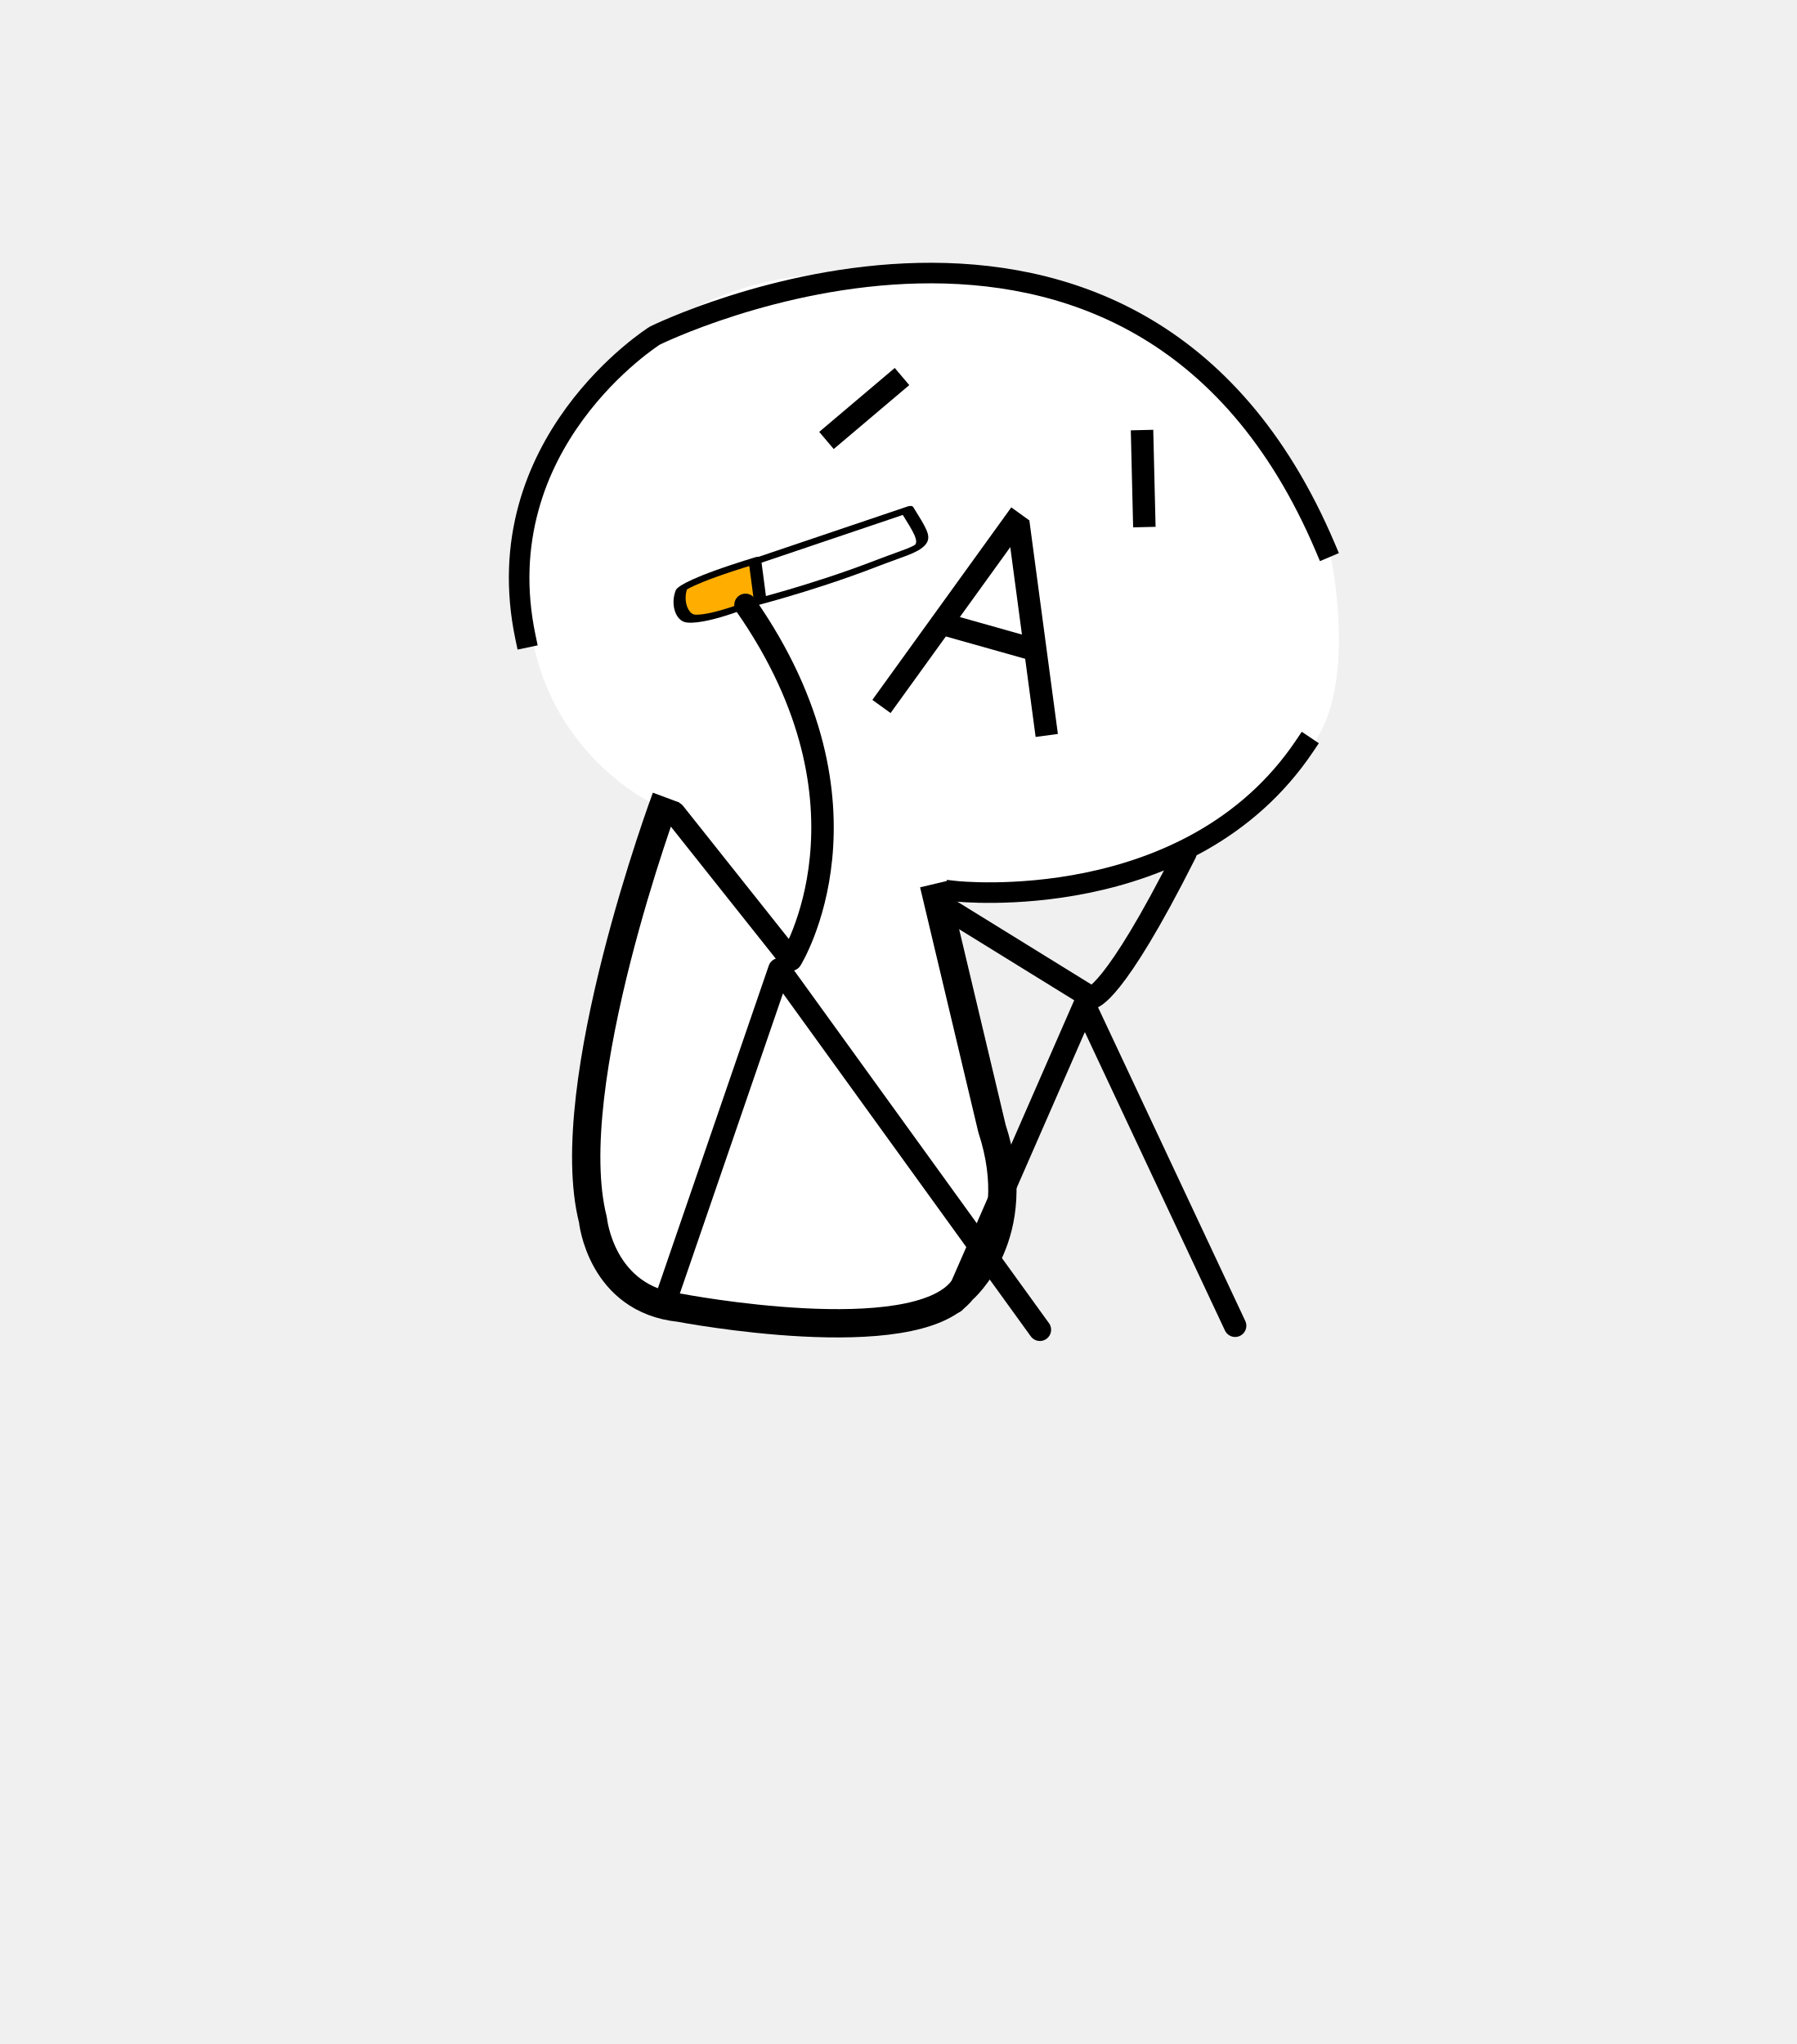
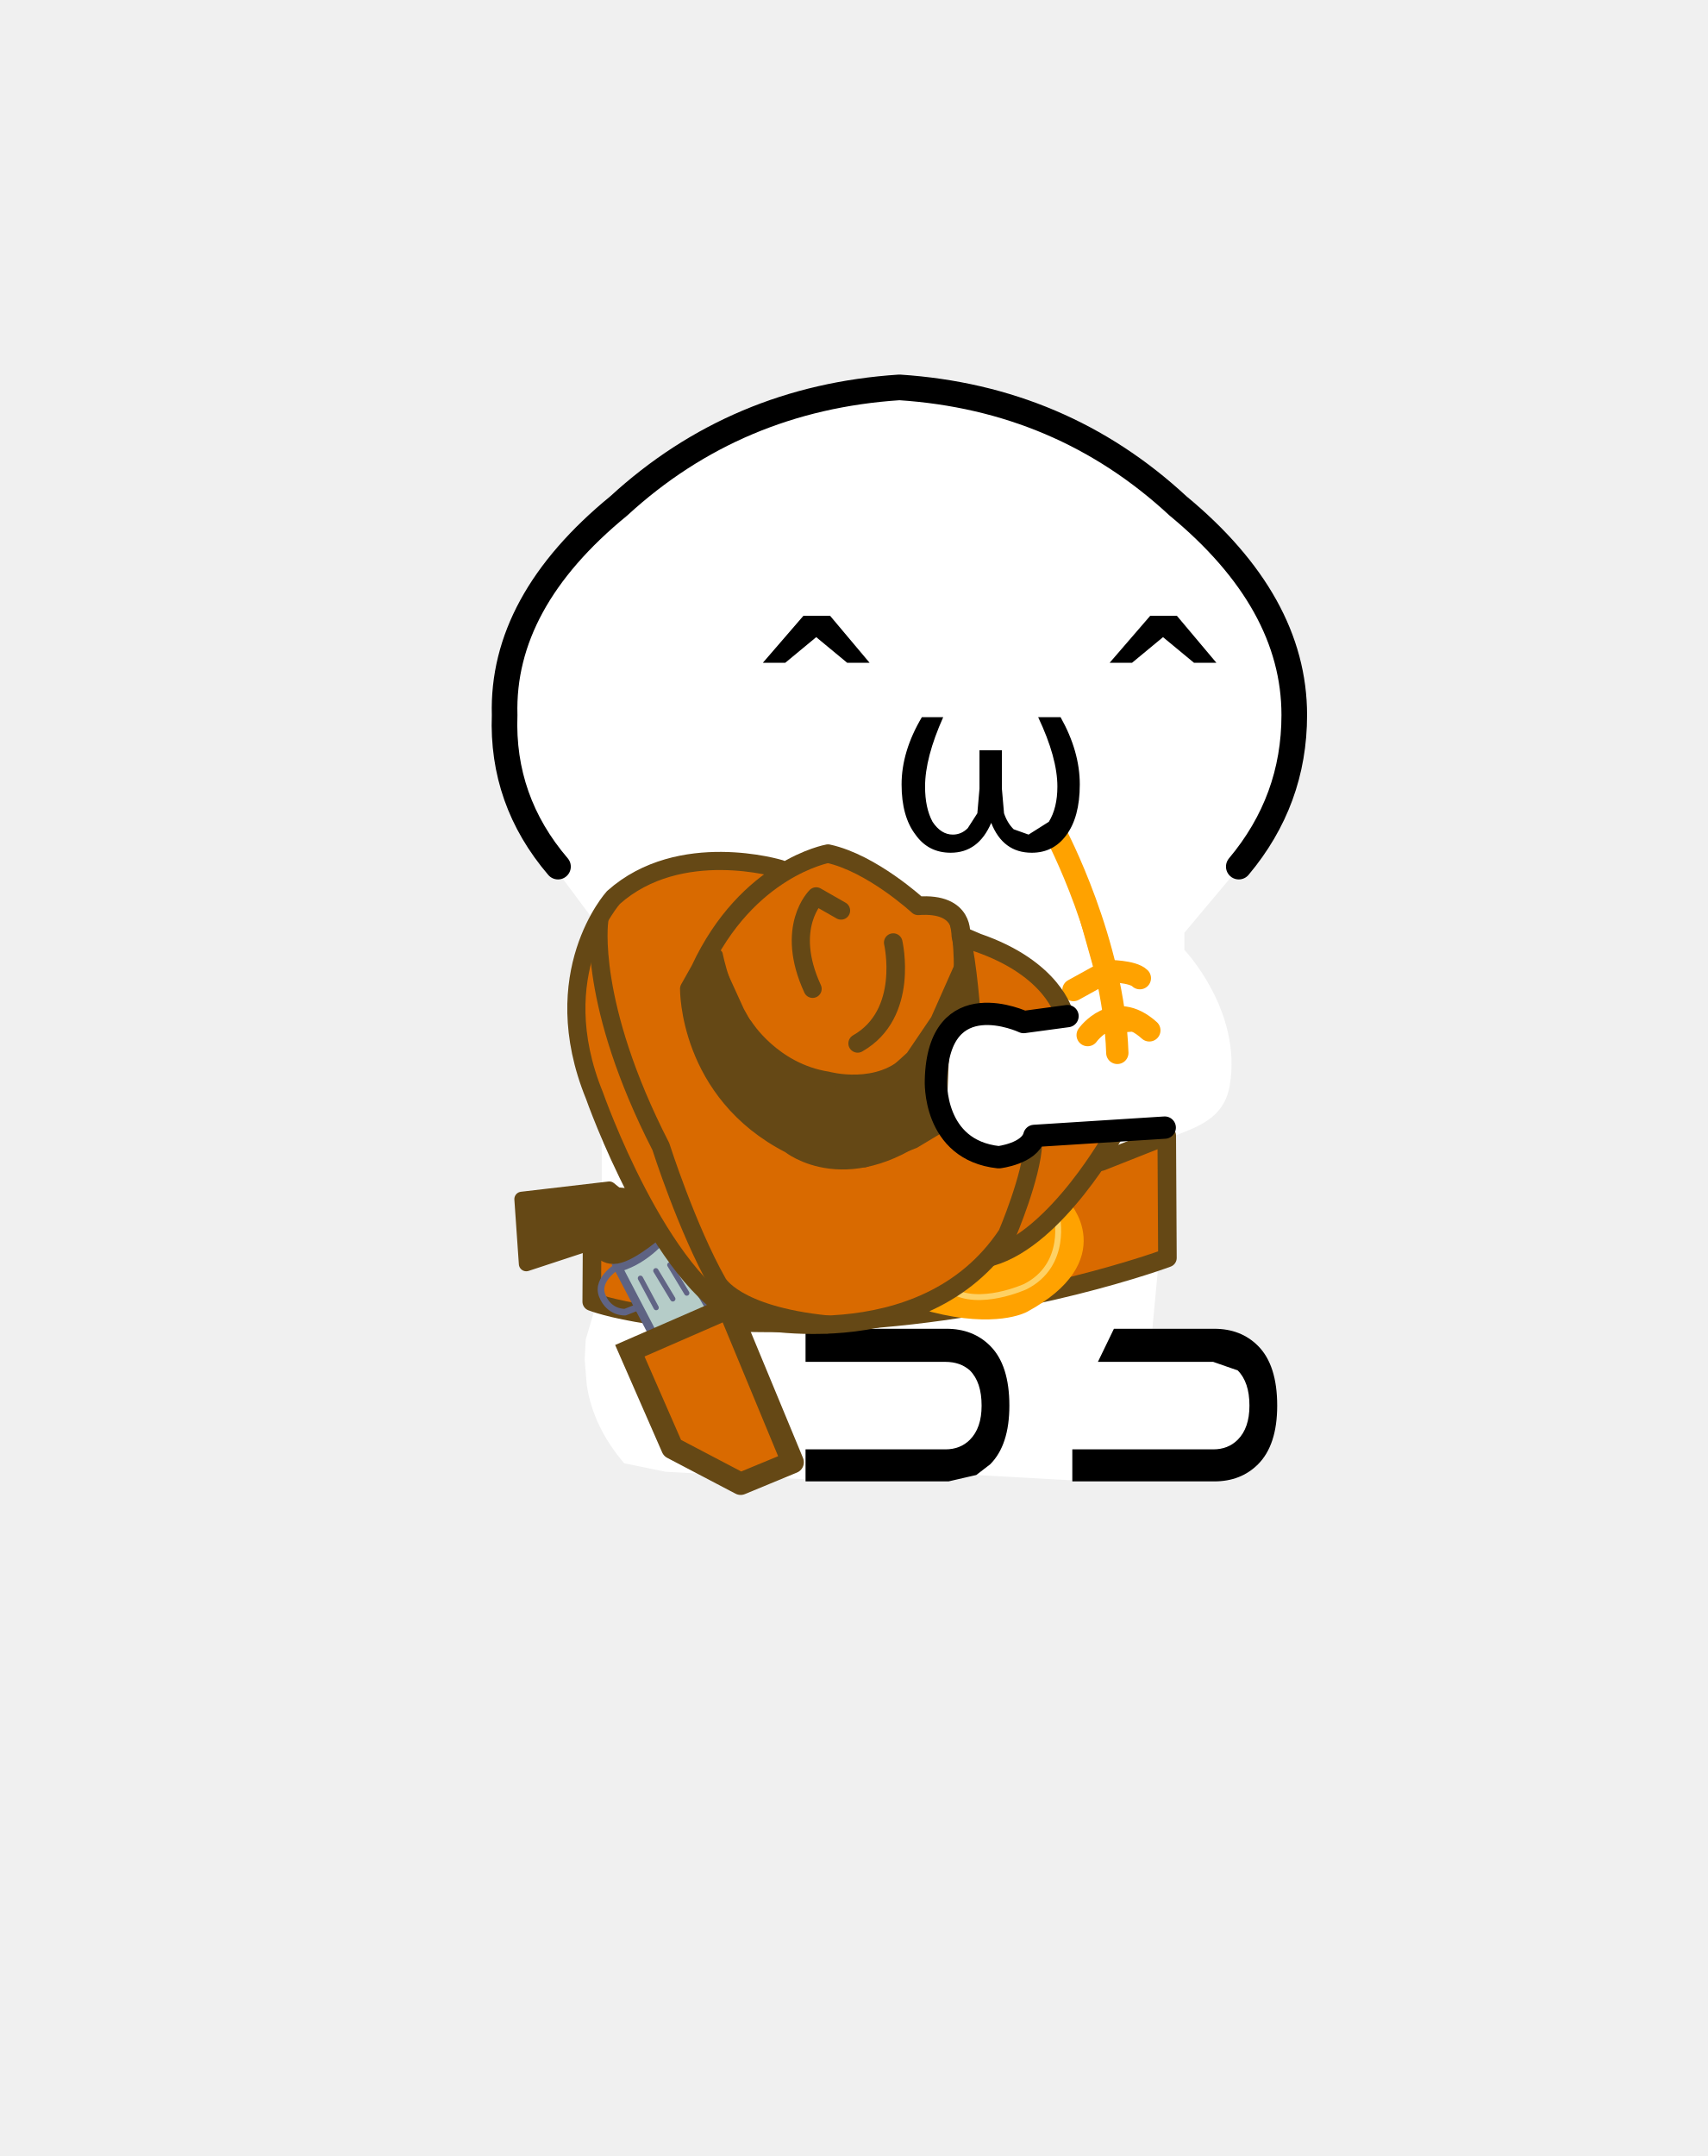
- <svg xmlns="http://www.w3.org/2000/svg" xmlns:xlink="http://www.w3.org/1999/xlink" height="182" width="160" version="1.1" id="svg893">
-   <defs id="defs883">
-     <path d="M.7-.3l1.85 2.2H1.5L.05.7-1.4 1.9h-1.05l1.9-2.2H.7" fill-rule="evenodd" transform="translate(2.45 .3)" id="a" />
-     <use height="2.2" width="5" xlink:href="#a" id="c" />
+ <svg xmlns="http://www.w3.org/2000/svg" xmlns:xlink="http://www.w3.org/1999/xlink" height="202" width="160" version="1.1" id="svg4030">
+   <defs id="defs4020">
+     <path d="M 0.7,-0.3 2.55,1.9 H 1.5 L 0.05,0.7 -1.4,1.9 h -1.05 l 1.9,-2.2 H 0.7" fill-rule="evenodd" transform="translate(2.45,0.3)" id="a" />
+     <use height="2.2" width="5" xlink:href="#a" id="c" x="0" y="0" />
    <g id="b">
-       <path d="M-15.5-41.55q-2.65-3.1-2.5-7.1-.15-5.3 5.35-9.8Q-7.15-63.5.5-64q7.6.5 13.05 5.55 5.45 4.5 5.45 9.8 0 4-2.6 7.1h.1-.05l-2.6 3.1v.8l-.2-.95-.8.05.65 9.65h.15l.25.75.2.5.2.4-.15.45-.3.75-.2.35-.9.7h-.05l-.05 1.5h.05l-.05.5h-.05l-.05.45h.05l-.25 2.65h-1.8l-.75 1.55h5.4l1.15.4q.55.55.55 1.65 0 1.05-.55 1.6-.45.45-1.15.45H8.6v1.45l-4.5-.25.65-.5q.9-.9.9-2.75 0-1.9-.9-2.8-.8-.8-2.05-.8h-6.6v1.55h6.55q.7 0 1.15.4.55.55.55 1.65 0 1.05-.55 1.6-.45.45-1.15.45H-3.9v1.4l-6.55-.35-1.95-.4q-1.45-1.7-1.75-3.65l-.1-1.2.05-.95.55-1.85h.1v-.55l.15-.15V-24q.75.6 1.55.55l.25-.05q1.9.5 3-.85.4.2.2-.15 1-.75 1.25-2.4-.05-.7-.45-2l.45-6.3-1.35-.1-.5 6.45.15.05v.05h.05l.4 1.4q.15 1.45-.95 1.9-.55.9-2.1.6h-.5q-.6-.2-1.3-.85l-.2-.35v-2.1l.25-.75h.1l.7-9.65-.85-.05-.4-.05v-.15l-2.05-2.75h.2M-13.8-22l.05.1-.05-.1m3.75-6.45l-.05-.05v.05h.05" fill="#fff" fill-rule="evenodd" transform="translate(18.6 64.6)" id="path874" />
-       <path d="M13.85-37.65L14.5-34l.15 1.95.05-.05v.1l.2 2.65v.35h-.1v.1q.25.7.6 1.1-.05.25.15.3.3 1.6-.6 2.45l-.15.2q-.15-.05-.2.1l-.25.25-.55.5q-.55.4-1.1.5h-.05l.05-1.5h.05l.9-.7.2-.35.3-.75.15-.45-.2-.4-.2-.5-.25-.75h-.15l-.65-9.65.8-.05.2.95m-1.5 17.75h2.9q1.25 0 2.05.8.9.9.9 2.8 0 1.85-.9 2.75-.8.8-2.05.8H8.6v-1.5h6.6q.7 0 1.15-.45.55-.55.55-1.6 0-1.1-.55-1.65l-1.15-.4H9.8l.75-1.55h1.8M4.1-13.05l-1.3.3h-6.7v-1.5h6.55q.7 0 1.15-.45.55-.55.55-1.6 0-1.1-.55-1.65-.45-.4-1.15-.4H-3.9v-1.55h6.6q1.25 0 2.05.8.9.9.9 2.8 0 1.85-.9 2.75l-.65.5M-13.4-24l-.55-.5-.2-.25-.2-.1-.2-.2q-.9-.85-.55-2.45.15-.05.15-.3l.55-1.1.05-.1h-.1l-.05-.35h.05l.2-2.65v-.1l.05.05.1-1.95.85-4.6.85.05-.7 9.65h-.1l-.25.75-.25.5-.15.4.15.45.25.75.2.35q.7.65 1.3.85h.5q1.55.3 2.1-.6 1.1-.45.95-1.9l-.4-1.4h-.05v-.05l-.15-.05.5-6.45 1.35.1-.45 6.3q.4 1.3.45 2-.25 1.65-1.25 2.4.2.35-.2.15-1.1 1.35-3 .85l-.25.05q-.8.05-1.55-.55" fill-rule="evenodd" transform="translate(18.6 64.6)" id="path876" />
-       <path d="M3.1 23.05q-2.65-3.1-2.5-7.1-.15-5.3 5.35-9.8Q11.45 1.1 19.1.6q7.6.5 13.05 5.55 5.45 4.5 5.45 9.8 0 4-2.6 7.1" fill="none" stroke="#000" stroke-linecap="round" stroke-linejoin="round" stroke-width="1.2" id="path878" />
-       <path d="M5.4-44.05q.15.45.45.75l.7.25.95-.6q.4-.65.4-1.65 0-1.35-.9-3.25h1.05q.9 1.6.9 3.15 0 1.55-.65 2.4-.6.8-1.6.8-1.35 0-1.9-1.4-.6 1.4-1.9 1.4-1.05 0-1.65-.85Q.6-43.9.6-45.4q0-1.55.95-3.15h1q-.85 1.9-.85 3.25 0 1 .35 1.65.4.6.95.6.4 0 .7-.3l.45-.7.1-1.15V-47H5.3v1.8l.1 1.15" fill-rule="evenodd" transform="translate(18.6 64.6)" id="path880" />
+       <path d="m -15.5,-41.55 q -2.65,-3.1 -2.5,-7.1 -0.15,-5.3 5.35,-9.8 5.5,-5.05 13.15,-5.55 7.6,0.5 13.05,5.55 5.45,4.5 5.45,9.8 0,4 -2.6,7.1 h 0.1 -0.05 l -2.6,3.1 v 0.8 l -0.2,-0.95 -0.8,0.05 0.65,9.65 h 0.15 l 0.25,0.75 0.2,0.5 0.2,0.4 -0.15,0.45 -0.3,0.75 -0.2,0.35 -0.9,0.7 H 12.7 l -0.05,1.5 H 12.7 L 12.65,-23 H 12.6 l -0.05,0.45 h 0.05 l -0.25,2.65 h -1.8 l -0.75,1.55 h 5.4 l 1.15,0.4 q 0.55,0.55 0.55,1.65 0,1.05 -0.55,1.6 -0.45,0.45 -1.15,0.45 H 8.6 v 1.45 l -4.5,-0.25 0.65,-0.5 q 0.9,-0.9 0.9,-2.75 0,-1.9 -0.9,-2.8 -0.8,-0.8 -2.05,-0.8 h -6.6 v 1.55 h 6.55 q 0.7,0 1.15,0.4 0.55,0.55 0.55,1.65 0,1.05 -0.55,1.6 -0.45,0.45 -1.15,0.45 H -3.9 v 1.4 l -6.55,-0.35 -1.95,-0.4 q -1.45,-1.7 -1.75,-3.65 l -0.1,-1.2 0.05,-0.95 0.55,-1.85 h 0.1 v -0.55 l 0.15,-0.15 V -24 q 0.75,0.6 1.55,0.55 l 0.25,-0.05 q 1.9,0.5 3,-0.85 0.4,0.2 0.2,-0.15 1,-0.75 1.25,-2.4 -0.05,-0.7 -0.45,-2 l 0.45,-6.3 -1.35,-0.1 -0.5,6.45 0.15,0.05 v 0.05 h 0.05 l 0.4,1.4 q 0.15,1.45 -0.95,1.9 -0.55,0.9 -2.1,0.6 h -0.5 q -0.6,-0.2 -1.3,-0.85 l -0.2,-0.35 v -2.1 l 0.25,-0.75 h 0.1 l 0.7,-9.65 -0.85,-0.05 -0.4,-0.05 v -0.15 l -2.05,-2.75 h 0.2 m 1.7,19.55 0.05,0.1 -0.05,-0.1 m 3.75,-6.45 -0.05,-0.05 v 0.05 h 0.05" fill="#ffffff" fill-rule="evenodd" transform="translate(18.6,64.6)" id="path4011" />
+       <path d="m 13.85,-37.65 0.65,3.65 0.15,1.95 0.05,-0.05 v 0.1 l 0.2,2.65 V -29 h -0.1 v 0.1 q 0.25,0.7 0.6,1.1 -0.05,0.25 0.15,0.3 0.3,1.6 -0.6,2.45 l -0.15,0.2 q -0.15,-0.05 -0.2,0.1 l -0.25,0.25 -0.55,0.5 q -0.55,0.4 -1.1,0.5 H 12.65 L 12.7,-25 h 0.05 l 0.9,-0.7 0.2,-0.35 0.3,-0.75 0.15,-0.45 -0.2,-0.4 -0.2,-0.5 -0.25,-0.75 H 13.5 l -0.65,-9.65 0.8,-0.05 0.2,0.95 m -1.5,17.75 h 2.9 q 1.25,0 2.05,0.8 0.9,0.9 0.9,2.8 0,1.85 -0.9,2.75 -0.8,0.8 -2.05,0.8 H 8.6 v -1.5 h 6.6 q 0.7,0 1.15,-0.45 0.55,-0.55 0.55,-1.6 0,-1.1 -0.55,-1.65 l -1.15,-0.4 H 9.8 l 0.75,-1.55 h 1.8 m -8.25,6.85 -1.3,0.3 h -6.7 v -1.5 h 6.55 q 0.7,0 1.15,-0.45 0.55,-0.55 0.55,-1.6 0,-1.1 -0.55,-1.65 -0.45,-0.4 -1.15,-0.4 H -3.9 v -1.55 h 6.6 q 1.25,0 2.05,0.8 0.9,0.9 0.9,2.8 0,1.85 -0.9,2.75 l -0.65,0.5 M -13.4,-24 l -0.55,-0.5 -0.2,-0.25 -0.2,-0.1 -0.2,-0.2 q -0.9,-0.85 -0.55,-2.45 0.15,-0.05 0.15,-0.3 l 0.55,-1.1 0.05,-0.1 h -0.1 l -0.05,-0.35 h 0.05 l 0.2,-2.65 v -0.1 l 0.05,0.05 0.1,-1.95 0.85,-4.6 0.85,0.05 -0.7,9.65 h -0.1 l -0.25,0.75 -0.25,0.5 -0.15,0.4 0.15,0.45 0.25,0.75 0.2,0.35 q 0.7,0.65 1.3,0.85 h 0.5 q 1.55,0.3 2.1,-0.6 1.1,-0.45 0.95,-1.9 l -0.4,-1.4 h -0.05 v -0.05 l -0.15,-0.05 0.5,-6.45 1.35,0.1 -0.45,6.3 q 0.4,1.3 0.45,2 -0.25,1.65 -1.25,2.4 0.2,0.35 -0.2,0.15 -1.1,1.35 -3,0.85 l -0.25,0.05 q -0.8,0.05 -1.55,-0.55" fill-rule="evenodd" transform="translate(18.6,64.6)" id="path4013" />
+       <path d="M 3.1,23.05 Q 0.45,19.95 0.6,15.95 0.45,10.65 5.95,6.15 11.45,1.1 19.1,0.6 q 7.6,0.5 13.05,5.55 5.45,4.5 5.45,9.8 0,4 -2.6,7.1" fill="none" stroke="#000000" stroke-linecap="round" stroke-linejoin="round" stroke-width="1.2" id="path4015" />
+       <path d="m 5.4,-44.05 q 0.15,0.45 0.45,0.75 l 0.7,0.25 0.95,-0.6 q 0.4,-0.65 0.4,-1.65 0,-1.35 -0.9,-3.25 h 1.05 q 0.9,1.6 0.9,3.15 0,1.55 -0.65,2.4 -0.6,0.8 -1.6,0.8 -1.35,0 -1.9,-1.4 -0.6,1.4 -1.9,1.4 -1.05,0 -1.65,-0.85 -0.65,-0.85 -0.65,-2.35 0,-1.55 0.95,-3.15 h 1 q -0.85,1.9 -0.85,3.25 0,1 0.35,1.65 0.4,0.6 0.95,0.6 0.4,0 0.7,-0.3 l 0.45,-0.7 0.1,-1.15 V -47 H 5.3 v 1.8 l 0.1,1.15" fill-rule="evenodd" transform="translate(18.6,64.6)" id="path4017" />
    </g>
  </defs>
-   <g style="clip-rule:evenodd;fill-rule:evenodd;stroke-linecap:square;stroke-linejoin:round;stroke-miterlimit:1.5" id="g997" transform="translate(0.0263,-0.13)">
-     <g transform="matrix(2,0,0,2,81.8107,121.048)" id="g956">
-       <g id="body-fill" transform="matrix(0.5,0,0,0.5,-40.6705,-72.1)">
-         <path d="m 57.045,94.382 c 0,0 -14.784,-7.552 -9.088,-26.816 5.696,-19.264 23.744,-19.648 23.744,-19.648 0,0 14.784,-2.112 20.8,0.896 6.016,3.008 9.152,1.6 18.048,11.328 8.896,9.728 3.008,7.168 7.232,12.096 0,0 3.2,14.144 -2.88,18.688 0,0 -8.192,13.376 -30.912,12.032 l -0.627,3.699 c 1.591,0.089 8.533,26.647 2.688,31.194 0,0 -5.798,5.273 -27.494,1.817 0,0 -8.935,-2.905 -7.207,-18.841 l 7.296,-25.549 z" style="fill:#ffffff;stroke:#ffffff;stroke-width:0.21px" id="path899" />
-       </g>
-       <g transform="translate(0.5)" id="g938">
-         <g transform="matrix(0.5,0,0,0.5,-41.1705,-72.1)" id="g904">
-           <path d="m 84.629,102.638 c 0,0 20.8,2.304 31.04,-12.928" style="fill:none;stroke:#000000;stroke-width:1.83px" id="path902" />
+   <g style="clip-rule:evenodd;fill-rule:evenodd;stroke-linecap:round;stroke-linejoin:round" id="g4791" transform="translate(0.951,1.095)">
+     <g transform="matrix(2,0,0,2,82.341,163.2)" id="g4717">
+       <g id="b-5" transform="translate(-18.6,-64.6)">
+         <g transform="translate(18.6,64.6)" id="g4599">
+           <path d="m -15.5,-41.55 c -1.767,-2.067 -2.6,-4.433 -2.5,-7.1 -0.1,-3.533 1.683,-6.8 5.35,-9.8 3.667,-3.367 8.05,-5.217 13.15,-5.55 5.067,0.333 9.417,2.183 13.05,5.55 3.633,3 5.45,6.267 5.45,9.8 0,2.667 -0.867,5.033 -2.6,7.1 h 0.1 -0.05 l -2.6,3.1 v 0.8 l -0.2,-0.95 0.2,0.95 c 0,0 2.708,2.835 2.13,6.336 -0.299,1.813 -1.95,2.044 -3.028,2.566 C 11.494,-28.043 12.75,-25 12.75,-25 H 12.7 l -0.05,1.5 H 12.7 L 12.65,-23 H 12.6 l -0.05,0.45 h 0.05 l -0.25,2.65 h -1.8 l -0.75,1.55 h 5.4 l 1.15,0.4 c 0.367,0.367 0.55,0.917 0.55,1.65 0,0.7 -0.183,1.233 -0.55,1.6 -0.3,0.3 -0.683,0.45 -1.15,0.45 H 8.6 v 1.45 l -4.5,-0.25 0.65,-0.5 c 0.6,-0.6 0.9,-1.517 0.9,-2.75 0,-1.267 -0.3,-2.2 -0.9,-2.8 -0.533,-0.533 -1.217,-0.8 -2.05,-0.8 h -6.6 v 1.55 h 6.55 c 0.467,0 0.85,0.133 1.15,0.4 0.367,0.367 0.55,0.917 0.55,1.65 0,0.7 -0.183,1.233 -0.55,1.6 -0.3,0.3 -0.683,0.45 -1.15,0.45 H -3.9 v 1.4 l -6.55,-0.35 -1.95,-0.4 c -0.967,-1.133 -1.55,-2.35 -1.75,-3.65 l -0.1,-1.2 0.05,-0.95 0.55,-1.85 h 0.1 v -0.55 l 0.15,-0.15 -0.05,-4.1 v -2.1 l -0.2,-10.65 -2.05,-2.75 h 0.2 m 1.7,19.55 0.05,0.1 -0.05,-0.1" style="fill:#ffffff" id="path4597" />
        </g>
-         <g transform="matrix(0.5,0,0,0.5,-41.1705,-72.1)" id="g908">
-           <path d="M 46.297,80.038 C 42.649,62.694 57.813,53.166 57.813,53.166 c 0,0 42.752,-21.12 59.712,18.88" style="fill:none;stroke:#000000;stroke-width:1.83px" id="path906" />
+         <g transform="translate(18.6,64.6)" id="g4603">
+           <path d="m 12.35,-19.9 h 2.9 c 0.833,0 1.517,0.267 2.05,0.8 0.6,0.6 0.9,1.533 0.9,2.8 0,1.233 -0.3,2.15 -0.9,2.75 -0.533,0.533 -1.217,0.8 -2.05,0.8 H 8.6 v -1.5 h 6.6 c 0.467,0 0.85,-0.15 1.15,-0.45 0.367,-0.367 0.55,-0.9 0.55,-1.6 0,-0.733 -0.183,-1.283 -0.55,-1.65 l -1.15,-0.4 H 9.8 l 0.75,-1.55 h 1.8 m -8.25,6.85 -1.3,0.3 h -6.7 v -1.5 h 6.55 c 0.467,0 0.85,-0.15 1.15,-0.45 0.367,-0.367 0.55,-0.9 0.55,-1.6 0,-0.733 -0.183,-1.283 -0.55,-1.65 -0.3,-0.267 -0.683,-0.4 -1.15,-0.4 H -3.9 v -1.55 h 6.6 c 0.833,0 1.517,0.267 2.05,0.8 0.6,0.6 0.9,1.533 0.9,2.8 0,1.233 -0.3,2.15 -0.9,2.75 l -0.65,0.5" id="path4601" />
        </g>
-         <g transform="matrix(0.5,0,0,0.5,-41.1705,-72.1)" id="g912">
-           <path d="m 79.06,57.455 -5.2,4.4" style="fill:none;stroke:#000000;stroke-width:2px" id="path910" />
-         </g>
-         <g transform="matrix(0.5,0,0,0.5,-41.1705,-72.1)" id="g916">
-           <path d="m 101.22,62.575 0.16,6.64" style="fill:none;stroke:#000000;stroke-width:2px" id="path914" />
-         </g>
-         <g transform="matrix(0.5,0,0,0.5,-41.1705,-72.1)" id="g920">
-           <path d="m 83.7,104.095 12.989,8.025 c 0,0 1.89,0.01 8.37,-12.87" style="fill:none;stroke:#000000;stroke-width:2px;stroke-linecap:round" id="path918" />
-         </g>
-         <g id="Mouth" transform="matrix(0.5,0,0,0.5,-41.1705,-72.1)">
-           <path d="m 89.78,69.855 -11.2,15.52" style="fill:none;stroke:#000000;stroke-width:2px" id="path922" />
-           <path d="M 92.58,87.775 90.307,70.758" style="fill:none;stroke:#000000;stroke-width:2px" id="path924" />
-           <path d="m 83.38,78.815 8.24,2.32" style="fill:none;stroke:#000000;stroke-width:2px;stroke-linecap:round" id="path926" />
-         </g>
-         <g id="cigarette" transform="matrix(0.915678,-0.435158,0.211909,0.445908,-20.4026,-16.6001)">
-           <g transform="matrix(0.5,0,0,0.5,-41.1705,-72.1)" id="g931">
-             <path d="m 120.798,97.102 13.992,3.398 c 0.466,8.395 0.414,7.072 -4.428,6.32 -6.303,-0.968 -11.991,-3.392 -11.991,-3.392" style="fill:#ffffff;stroke:#000000;stroke-width:1.148;stroke-linecap:round;stroke-miterlimit:1.5;stroke-dasharray:none;stroke-opacity:1" id="path929" />
+         <path d="M 3.1,23.05 C 1.333,20.983 0.5,18.617 0.6,15.95 0.5,12.417 2.283,9.15 5.95,6.15 9.617,2.783 14,0.933 19.1,0.6 c 5.067,0.333 9.417,2.183 13.05,5.55 3.633,3 5.45,6.267 5.45,9.8 0,2.667 -0.867,5.033 -2.6,7.1" style="fill:none;fill-rule:nonzero;stroke:#000000;stroke-width:1.2px" id="path4605" />
+         <g id="straw" transform="translate(18.6,64.6)">
+           <g transform="matrix(0.5,0,0,0.5,-41.1705,-81.6)" id="g4609">
+             <path d="m 99.647,91.663 3.222,-1.778 c 0,0 2.333,0 3,0.667" style="fill:#ffa200;stroke:#ffa200;stroke-width:2.09px;stroke-miterlimit:1.5" id="path4607" />
          </g>
-           <g transform="matrix(0.5,0,0,0.5,-41.1705,-72.1)" id="g935">
-             <path d="m 119.723,103.706 c 0,0 -4.669,-0.384 -6.21,-2.285 -0.658,-0.811 -0.55,-3.704 0.378,-5.494 0,0 0.888,-0.785 6.892,1.055 z" style="fill:#ffae00;stroke:#000000;stroke-width:1.148;stroke-linecap:round;stroke-miterlimit:1.5;stroke-dasharray:none;stroke-opacity:1" id="path933" />
+           <g transform="matrix(0.5,0,0,0.5,-41.1705,-81.6)" id="g4613">
+             <path d="m 97.98,76.996 c 0,0 5.444,10.222 5.778,20.556" style="fill:#ffa200;stroke:#ffa200;stroke-width:2.09px;stroke-miterlimit:1.5" id="path4611" />
+           </g>
+           <g transform="matrix(0.5,0,0,0.5,-41.1705,-81.6)" id="g4617">
+             <path d="m 100.98,95.885 c 0,0 2.444,-3.444 5.778,-0.444" style="fill:#ffa200;stroke:#ffa200;stroke-width:2.09px;stroke-miterlimit:1.5" id="path4615" />
          </g>
        </g>
+         <g transform="translate(18.6,64.6)" id="g4622">
+           <path d="m 5.4,-44.05 c 0.1,0.3 0.25,0.55 0.45,0.75 l 0.7,0.25 0.95,-0.6 c 0.267,-0.433 0.4,-0.983 0.4,-1.65 0,-0.9 -0.3,-1.983 -0.9,-3.25 h 1.05 c 0.6,1.067 0.9,2.117 0.9,3.15 0,1.033 -0.217,1.833 -0.65,2.4 -0.4,0.533 -0.933,0.8 -1.6,0.8 -0.9,0 -1.533,-0.467 -1.9,-1.4 -0.4,0.933 -1.033,1.4 -1.9,1.4 -0.7,0 -1.25,-0.283 -1.65,-0.85 -0.433,-0.567 -0.65,-1.35 -0.65,-2.35 0,-1.033 0.317,-2.083 0.95,-3.15 h 1 c -0.567,1.267 -0.85,2.35 -0.85,3.25 0,0.667 0.117,1.217 0.35,1.65 0.267,0.4 0.583,0.6 0.95,0.6 0.267,0 0.5,-0.1 0.7,-0.3 l 0.45,-0.7 0.1,-1.15 V -47 H 5.3 v 1.8 l 0.1,1.15" id="path4620" />
+         </g>
+         <g id="a-3" transform="translate(31.4,11.6)">
+           <path d="M 0.7,-0.3 2.55,1.9 H 1.5 L 0.05,0.7 -1.4,1.9 h -1.05 l 1.9,-2.2 H 0.7" id="path4624" />
+         </g>
+         <g id="a1" transform="translate(15.15,11.6)">
+           <path d="M 0.7,-0.3 2.55,1.9 H 1.5 L 0.05,0.7 -1.4,1.9 h -1.05 l 1.9,-2.2 H 0.7" id="path4627" />
+         </g>
      </g>
-       <g transform="matrix(0.5,0,0,0.5,-40.6705,-72.1)" id="g942">
-         <path d="m 58.82,94.303 c 0,0 -9.559,25.67 -6.519,37.59 0,0 0.692,7.114 7.732,7.834 0,0 20.86,3.997 25.18,-1.603 0,0 5.741,-4.842 2.621,-14.362 L 82.66,101.999" style="fill:none;stroke:#000000;stroke-width:2.52px;stroke-linecap:butt" id="path940" />
+       <g transform="matrix(0.5,0,0,0.5,-41.1705,-81.6)" id="g4633">
+         <path d="m 102.246,107.737 6.144,-2.432 0.064,11.456 c 0,0 -13.184,4.928 -30.144,5.888 -16.96,0.96 -23.808,-1.792 -23.808,-1.792 l 0.064,-10.112 c 0,0 25.472,3.584 46.848,-2.816 l 0.832,-0.192" style="fill:#d96a00;stroke:#654815;stroke-width:1.74px;stroke-miterlimit:1.5" id="path4631" />
      </g>
-       <g transform="matrix(0.5,0,0,0.5,-40.9053,-60.5242)" id="g946">
-         <path d="m 60.018,72.513 10.383,13.066 c 0,0 8.5,-13.619 -4.044,-31.59" style="fill:none;stroke:#000000;stroke-width:2px;stroke-linecap:round" id="path944" />
+       <g transform="matrix(0.5,0,0,0.5,-41.1705,-81.6)" id="g4637">
+         <path d="m 98.47,111.961 c 0,0 4.544,4.672 -3.584,9.088 0,0 -2.56,1.408 -8.32,-0.064 l 11.904,-9.024" style="fill:#ffa200;stroke:#ffa200;stroke-width:1.74px;stroke-miterlimit:1.5" id="path4635" />
      </g>
-       <g transform="matrix(0.5,0,0,0.5,-40.6705,-72.1)" id="g950">
-         <path d="M 58.708,139.26 68.906,109.586 92.1,141.685" style="fill:none;stroke:#000000;stroke-width:2px;stroke-linecap:round" id="path948" />
+       <g transform="matrix(0.5,0,0,0.5,-41.1705,-81.6)" id="g4641">
+         <path d="m 98.086,112.793 c 0,0 1.088,4.608 -2.944,6.656 0,0 -4.352,1.984 -6.976,0.32" style="fill:none;stroke:#fed164;stroke-width:0.55px;stroke-miterlimit:1.5" id="path4639" />
      </g>
-       <g transform="matrix(0.5,0,0,0.5,-40.6705,-72.1)" id="g954">
-         <path d="m 84.5,139.215 11.571,-26.461 13.414,28.573" style="fill:none;stroke:#000000;stroke-width:2px;stroke-linecap:round" id="path952" />
+       <g id="gun" transform="rotate(-63.20101,-4.13244,-5.48219)">
+         <g transform="matrix(0.5,0,0,0.5,-41.3205,-72.1)" id="g4645">
+           <path d="m 97.88,102.449 c 0,0 -2.202,-1.536 -3.38,-0.205 -1.177,1.331 -0.409,2.611 -0.409,2.611 l 0.973,0.87" style="fill:none;stroke:#5f6486;stroke-width:0.62px;stroke-miterlimit:1.5" id="path4643" />
+         </g>
+         <g transform="matrix(0.5,0,0,0.5,-41.3205,-72.1)" id="g4649">
+           <path d="m 97.624,102.244 -4.25,5.939 4.608,3.635 4.454,-6.809 c 0,0 -2.56,-0.41 -4.454,-2.151" style="fill:#b5ccc8;stroke:#5e6383;stroke-width:0.8px;stroke-linecap:square;stroke-miterlimit:1.5" id="path4647" />
+         </g>
+         <g transform="matrix(0.5,0,0,0.5,-41.3205,-72.1)" id="g4653">
+           <path d="m 99.928,106.596 -1.639,2.611" style="fill:none;stroke:#616485;stroke-width:0.49px;stroke-miterlimit:1.5" id="path4651" />
+         </g>
+         <g transform="matrix(0.5,0,0,0.5,-41.3205,-72.1)" id="g4657">
+           <path d="m 98.852,105.674 -1.638,2.611" style="fill:none;stroke:#616485;stroke-width:0.49px;stroke-miterlimit:1.5" id="path4655" />
+         </g>
+         <g transform="matrix(0.5,0,0,0.5,-41.3205,-72.1)" id="g4661">
+           <path d="m 97.572,104.701 -1.792,2.56" style="fill:none;stroke:#616485;stroke-width:0.49px;stroke-miterlimit:1.5" id="path4659" />
+         </g>
+         <g transform="matrix(0.5,0,0,0.5,-41.3205,-72.1)" id="g4665">
+           <path d="m 91.063,106.88 7.778,6.444 -10.222,11.889 -4,-3.444 0.111,-7.223 6.333,-7.666" style="fill:#d96a00;stroke:#654815;stroke-width:2.09px;stroke-linecap:square;stroke-miterlimit:1.5" id="path4663" />
+         </g>
+         <g transform="matrix(0.5,0,0,0.5,-41.3205,-72.1)" id="g4669">
+           <path d="m 93.952,94.546 5.223,-3.111 4.555,6.889 -1.333,5.889 c 0,0 -3.111,-1.222 -4,-2.444 -0.889,-1.223 0.333,-2.445 0.333,-2.445 z" style="fill:#654815;stroke:#654815;stroke-width:1.39px;stroke-linecap:square;stroke-miterlimit:1.5" id="path4667" />
+         </g>
+       </g>
+       <g id="hat-outline">
+         <g transform="matrix(0.5,0,0,0.5,-41.1705,-81.6)" id="g4674">
+           <path d="m 59.758,81.107 -4.889,4.334 -1.889,6 0.556,5.777 2.444,7.778 4.222,8 6,6.778 6.111,2.667 6.556,0.222 6.778,-1.889 6.111,-3.667 4.444,-2.111 4.667,-5.778 2.555,-3.777 -7.333,0.333 -1.667,1.556 -4,-0.223 -3.111,-3.333 -0.555,-4.667 1.889,-3.555 2.111,-1.222 3.333,0.111 1.667,0.777 2.889,-1.111 -1.445,-2.889 -3.111,-2.222 -4.555,-2.444 -1.445,-2.111 -3,-0.778 -8.111,-4.556 -3.111,0.889 -2,0.334 -10.111,-0.112 -2,0.889" style="fill:#d96a00" id="path4672" />
+         </g>
+         <g transform="matrix(0.5,0,0,0.5,-41.1705,-81.6)" id="g4678">
+           <path d="m 66.202,88.218 c 0,0 2.556,9.112 10.111,11.445 0,0 8.223,2.444 11,-8.111 0,0 2,-2.889 1.334,-6.667" style="fill:none;stroke:#654815;stroke-width:0.52px;stroke-miterlimit:1.5" id="path4676" />
+         </g>
+         <g transform="matrix(0.5,0,0,0.5,-41.1705,-81.6)" id="g4682">
+           <path d="m 72.15,80.312 c 0,0 -9.392,-2.871 -15.614,2.684 0,0 -6.445,7.111 -1.778,18.556 0,0 6.094,17.367 13.872,20.811 0,0 16.906,4.078 24.794,-7.811 0,0 2.334,-5.445 2.445,-8.556" style="fill:none;stroke:#654815;stroke-width:1.7px;stroke-miterlimit:1.5" id="path4680" />
+         </g>
+         <g transform="matrix(0.5,0,0,0.5,-41.1705,-81.6)" id="g4686">
+           <path d="m 98.758,93.885 c 0,0 -1,-4.222 -8.111,-6.667 l -1.556,-0.666 c 0,0 0.445,-3.111 -4,-2.778 0,0 -4.333,-4 -8.444,-4.889 0,0 -7.556,1.333 -12,10.889 l -1,1.778 c 0,0 -0.111,9.666 9.444,14.555 0,0 5.556,4.556 13.778,-2.222 l 0.303,-7.576 1.396,-1.557 1.523,-0.534 c 0,0 -0.333,-5 -1,-7.666" style="fill:#d96a00;stroke:#654815;stroke-width:1.74px;stroke-miterlimit:1.5" id="path4684" />
+         </g>
+         <g transform="matrix(0.5,0,0,0.5,-41.1705,-81.6)" id="g4690">
+           <path d="m 103.424,105.218 c 0,0 -5.333,9.667 -11.444,11.445" style="fill:none;stroke:#654815;stroke-width:1.7px;stroke-miterlimit:1.5" id="path4688" />
+         </g>
+         <g transform="matrix(0.5,0,0,0.5,-41.1705,-81.6)" id="g4694">
+           <path d="m 55.202,85.218 c 0,0 -1.111,7.667 5.778,21.112 0,0 2.444,7.666 5.333,12.777 0,0 1.556,3 10.223,3.889" style="fill:#d96a00;stroke:#654815;stroke-width:1.7px;stroke-miterlimit:1.5" id="path4692" />
+         </g>
+         <g transform="matrix(0.5,0,0,0.5,-41.1705,-81.6)" id="g4698">
+           <path d="m 77.869,84.218 -2.333,-1.333 c 0,0 -3,2.889 -0.334,8.667" style="fill:#d96a00;stroke:#654815;stroke-width:1.7px;stroke-miterlimit:1.5" id="path4696" />
+         </g>
+         <g transform="matrix(0.5,0,0,0.5,-41.1705,-81.6)" id="g4702">
+           <path d="m 82.758,87.218 c 0,0 1.555,6.667 -3.334,9.445" style="fill:#d96a00;stroke:#654815;stroke-width:1.74px;stroke-miterlimit:1.5" id="path4700" />
+         </g>
+         <g transform="matrix(0.5,0,0,0.5,-41.1705,-81.6)" id="g4706">
+           <path d="m 63.98,90.996 1.222,6.222 2.778,4.556 3.667,3.111 4,2.445 4.444,0.444 4.667,-1.778 2.778,-1.666 -0.445,-3.334 0.556,-4.111 1.265,-2.286 1.401,-1.158 -1.666,-9 0.751,4.054 -2.64,5.946 -2.334,3.444 -2.333,2.111 -3.111,0.445 -3.222,-0.556 -3.222,-1.444 -2.667,-2 -1.556,-2.778 -2.333,-5.111 z" style="fill:#654815;stroke:#654815;stroke-width:1px;stroke-miterlimit:1.5" id="path4704" />
+         </g>
+         <g transform="matrix(0.5,0,0,0.5,-41.1705,-81.6)" id="g4710">
+           <path d="m 66.313,88.33 c 0,0 0.889,4.444 2.778,6.555 0,0 2.556,4.111 7.556,4.889 0,0 4.777,1.333 7.666,-1.778 0,0 2.889,-0.333 4.556,-7.444 0,0 0.222,-3 -0.445,-5.556" style="fill:none;stroke:#654815;stroke-width:0.94px;stroke-miterlimit:1.5" id="path4708" />
+         </g>
+       </g>
+       <g transform="matrix(0.5,0,0,0.5,-41.1705,-81.6)" id="g4715">
+         <path d="m 99.091,94.107 -4.111,0.556 c 0,0 -8,-3.778 -8.222,5.444 0,0 -0.334,6.556 5.889,7.223 0,0 2.889,-0.334 3.333,-2 l 12.222,-0.778" style="fill:none;stroke:#000000;stroke-width:2.09px;stroke-miterlimit:1.5" id="path4713" />
      </g>
    </g>
  </g>
</svg>
